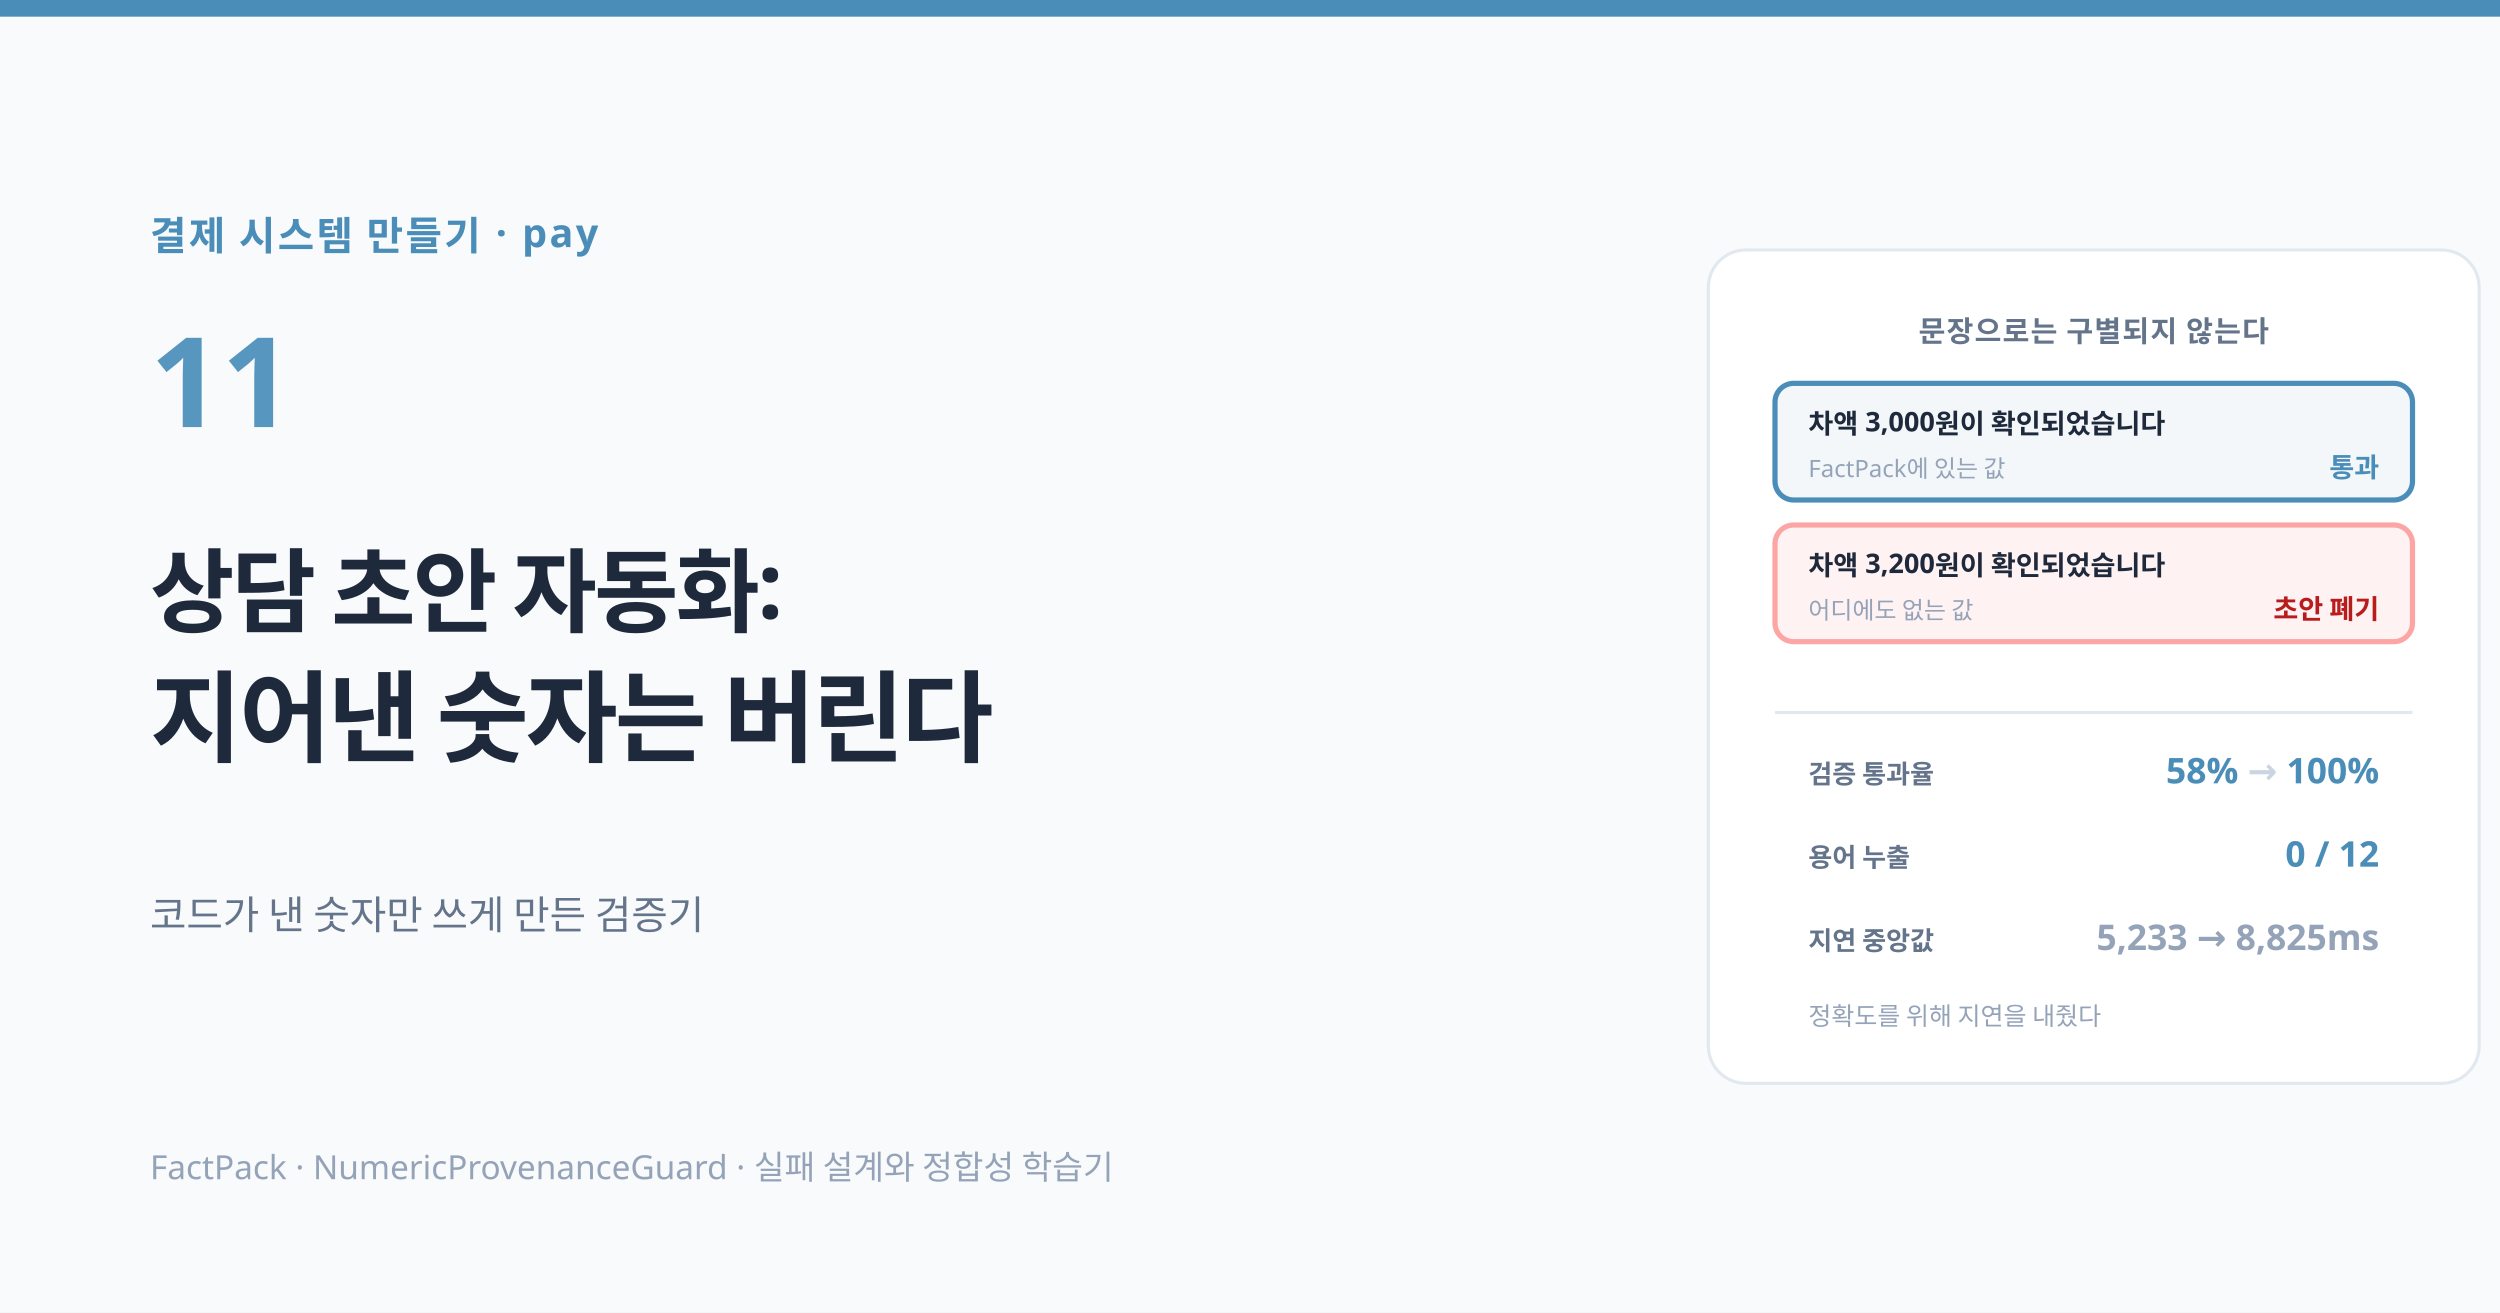
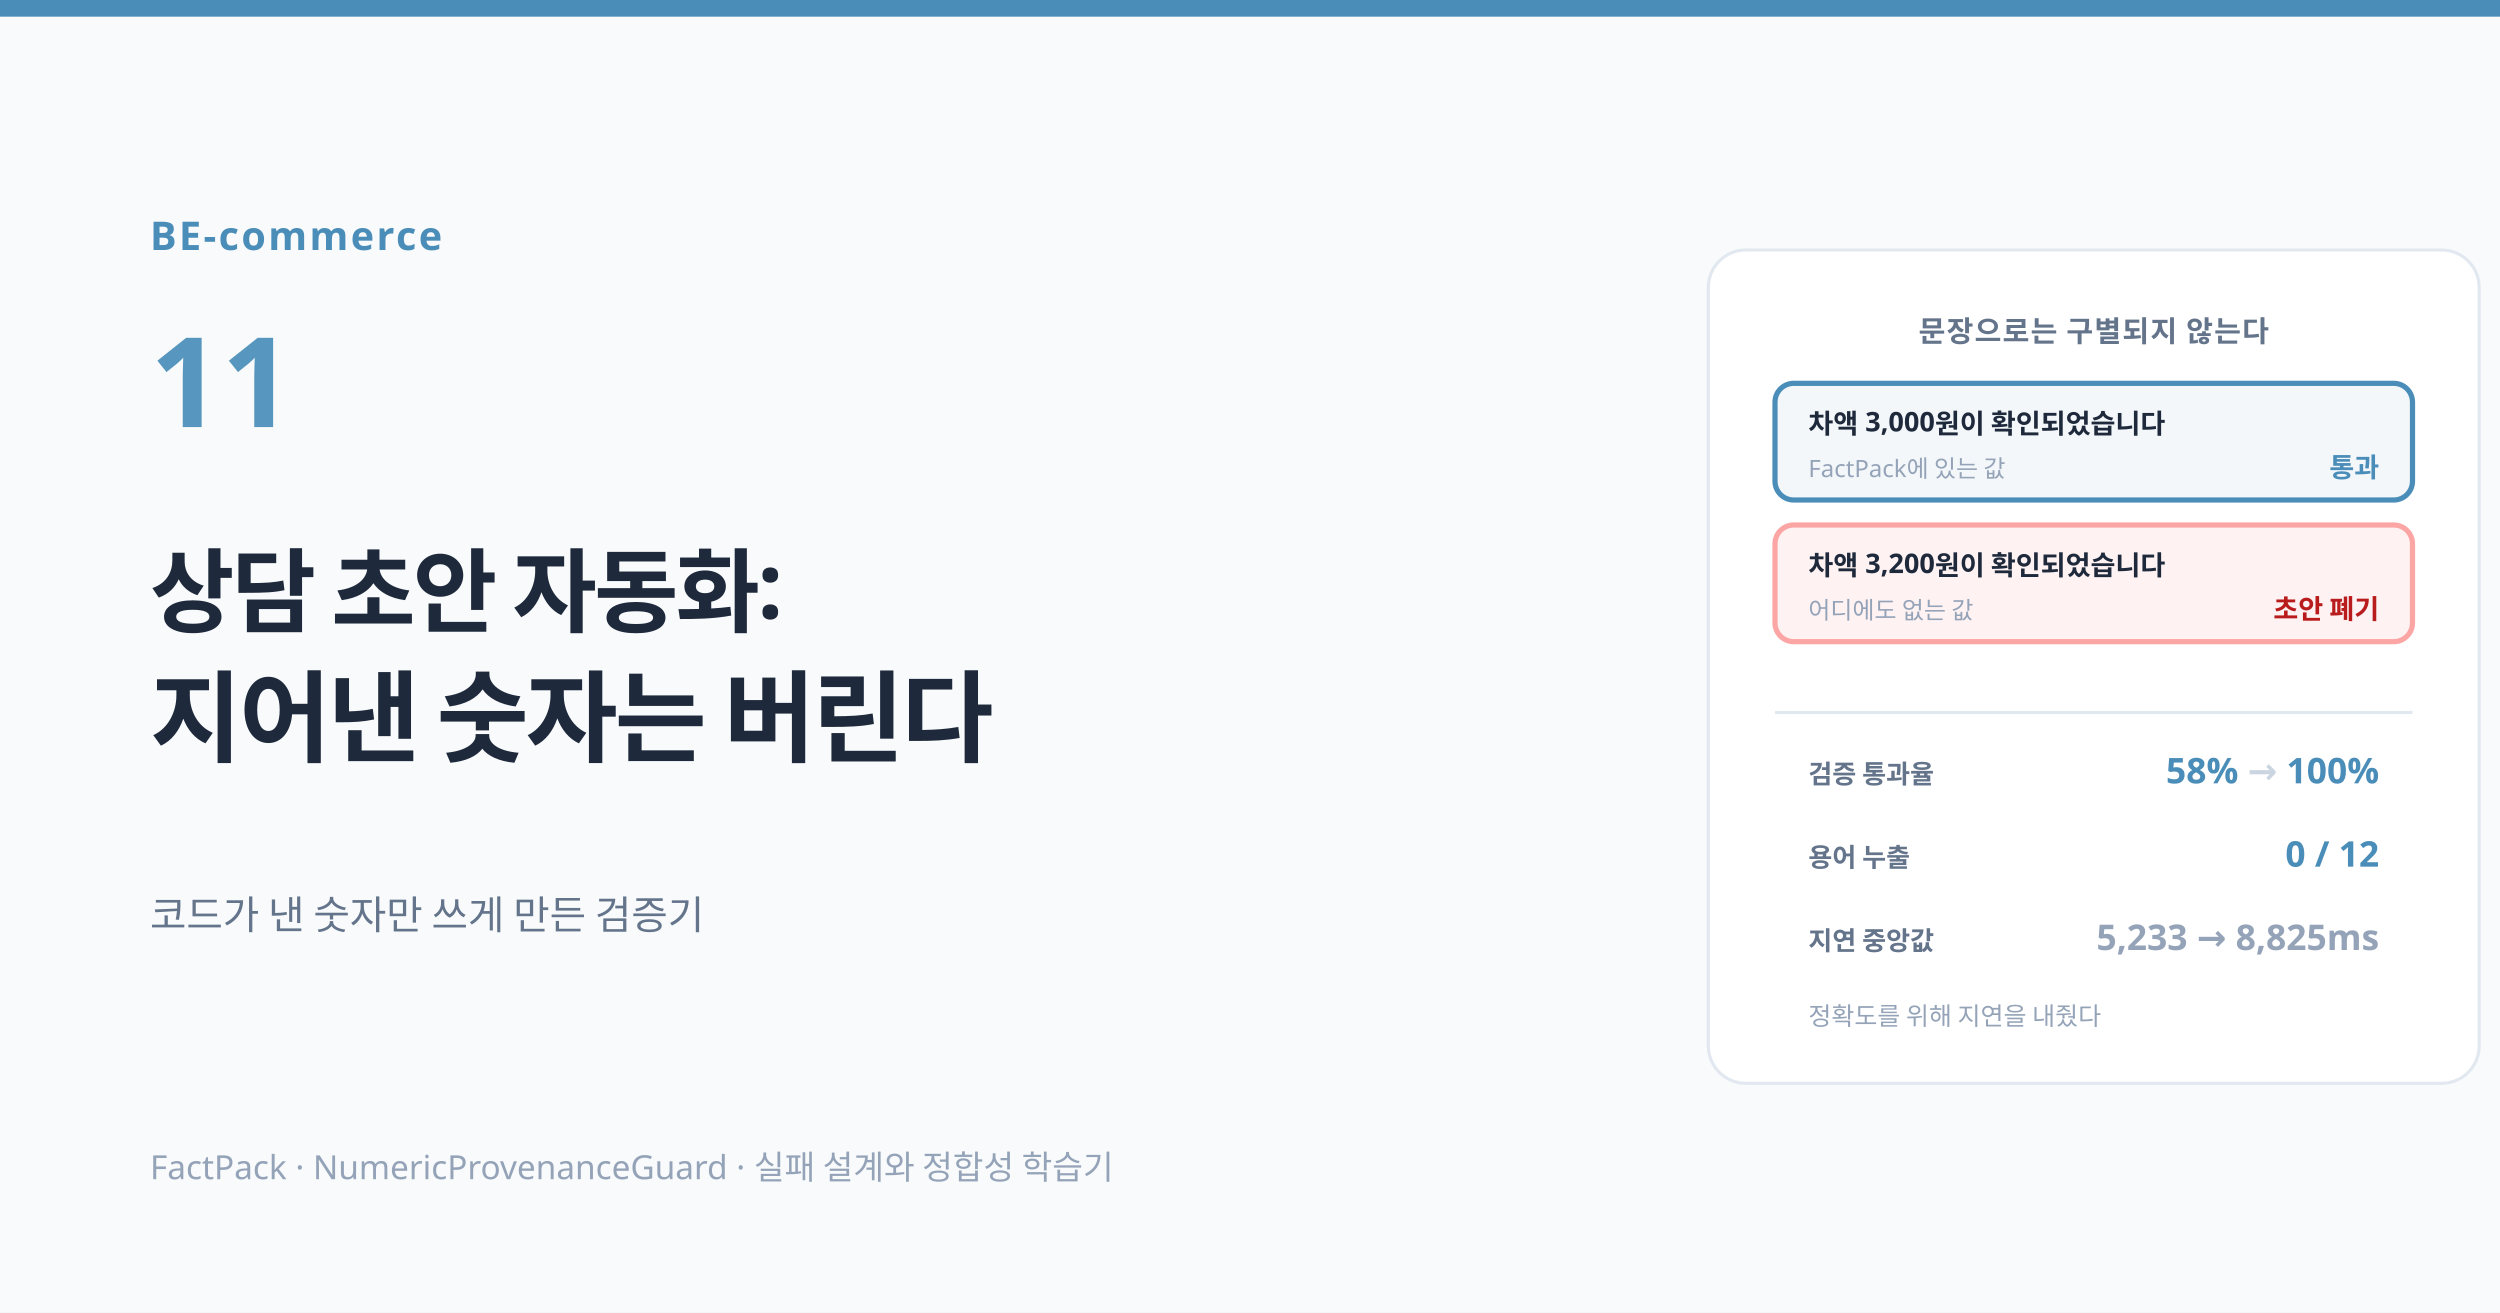
<svg xmlns="http://www.w3.org/2000/svg" viewBox="0 0 1200 630" font-family="'Pretendard', 'Apple SD Gothic Neo', system-ui, sans-serif">
  <rect width="1200" height="630" fill="#f8fafb" />
  <rect width="1200" height="8" fill="#4a8db8" />
  <rect x="820" y="120" width="370" height="400" rx="18" fill="#ffffff" stroke="#e2e8f0" stroke-width="1.5" />
  <text x="1005" y="164" text-anchor="middle" font-size="14" font-weight="700" fill="#64748b" letter-spacing="0.04em">문장으로는 구별되지 않는다</text>
  <rect x="852" y="184" width="306" height="56" rx="9" fill="#4a8db810" stroke="#4a8db8" stroke-width="2.5" />
  <text x="868" y="208" font-size="13" font-weight="700" fill="#1e293b">차액 3,000원이 확인되었습니다</text>
  <text x="868" y="229" font-size="11.5" fill="#94a3b8">FactPack에 있는 값</text>
  <text x="1142" y="229" text-anchor="end" font-size="13" font-weight="800" fill="#4a8db8">통과</text>
  <rect x="852" y="252" width="306" height="56" rx="9" fill="#fef2f2" stroke="#fca5a5" stroke-width="2.5" />
  <text x="868" y="276" font-size="13" font-weight="700" fill="#1e293b">차액 3,200원이 확인되었습니다</text>
  <text x="868" y="297" font-size="11.5" fill="#94a3b8">어디에도 없는 값</text>
  <text x="1142" y="297" text-anchor="end" font-size="13" font-weight="800" fill="#b91c1c">초안 폐기</text>
  <line x1="852" y1="342" x2="1158" y2="342" stroke="#e2e8f0" stroke-width="1.5" />
  <text x="868" y="376" font-size="12.5" font-weight="700" fill="#64748b">검증 통과율</text>
  <text x="1142" y="376" text-anchor="end" font-size="17" font-weight="900" fill="#4a8db8">58% <tspan fill="#cbd5e1">→</tspan> 100%</text>
  <text x="868" y="416" font-size="12.5" font-weight="700" fill="#64748b">용어 누출</text>
  <text x="1142" y="416" text-anchor="end" font-size="17" font-weight="900" fill="#4a8db8">0 / 12</text>
  <text x="868" y="456" font-size="12.5" font-weight="700" fill="#64748b">지연 중앙값</text>
  <text x="1142" y="456" text-anchor="end" font-size="17" font-weight="900" fill="#94a3b8">5,233 → 8,825ms</text>
  <text x="868" y="492" font-size="12" fill="#94a3b8">정확도를 위해 지연을 내줬다</text>
-   <text x="72" y="120" font-size="19" font-weight="700" fill="#4a8db8" letter-spacing="0.06em">결제 시스템 만들기 · pay</text>
+   <text x="72" y="120" font-size="19" font-weight="700" fill="#4a8db8" letter-spacing="0.06em">BE-commerce</text>
  <text x="72" y="205" font-size="60" font-weight="900" fill="#4a8db8" opacity="0.92">11</text>
  <text x="72" y="300" font-size="44" font-weight="800" fill="#1e293b" letter-spacing="-0.03em">상담 초안 자동화:</text>
  <text x="72" y="362" font-size="48" font-weight="800" fill="#1e293b" letter-spacing="-0.03em">지어낸 숫자는 버린다</text>
  <text x="72" y="446" font-size="19" fill="#64748b">코드가 낸 숫자만 쓰게 만든 검증기</text>
  <text x="72" y="566" font-size="16" fill="#94a3b8">FactPack · NumericProvenanceGuard · 실패 설계와 정합성 학습기</text>
</svg>
